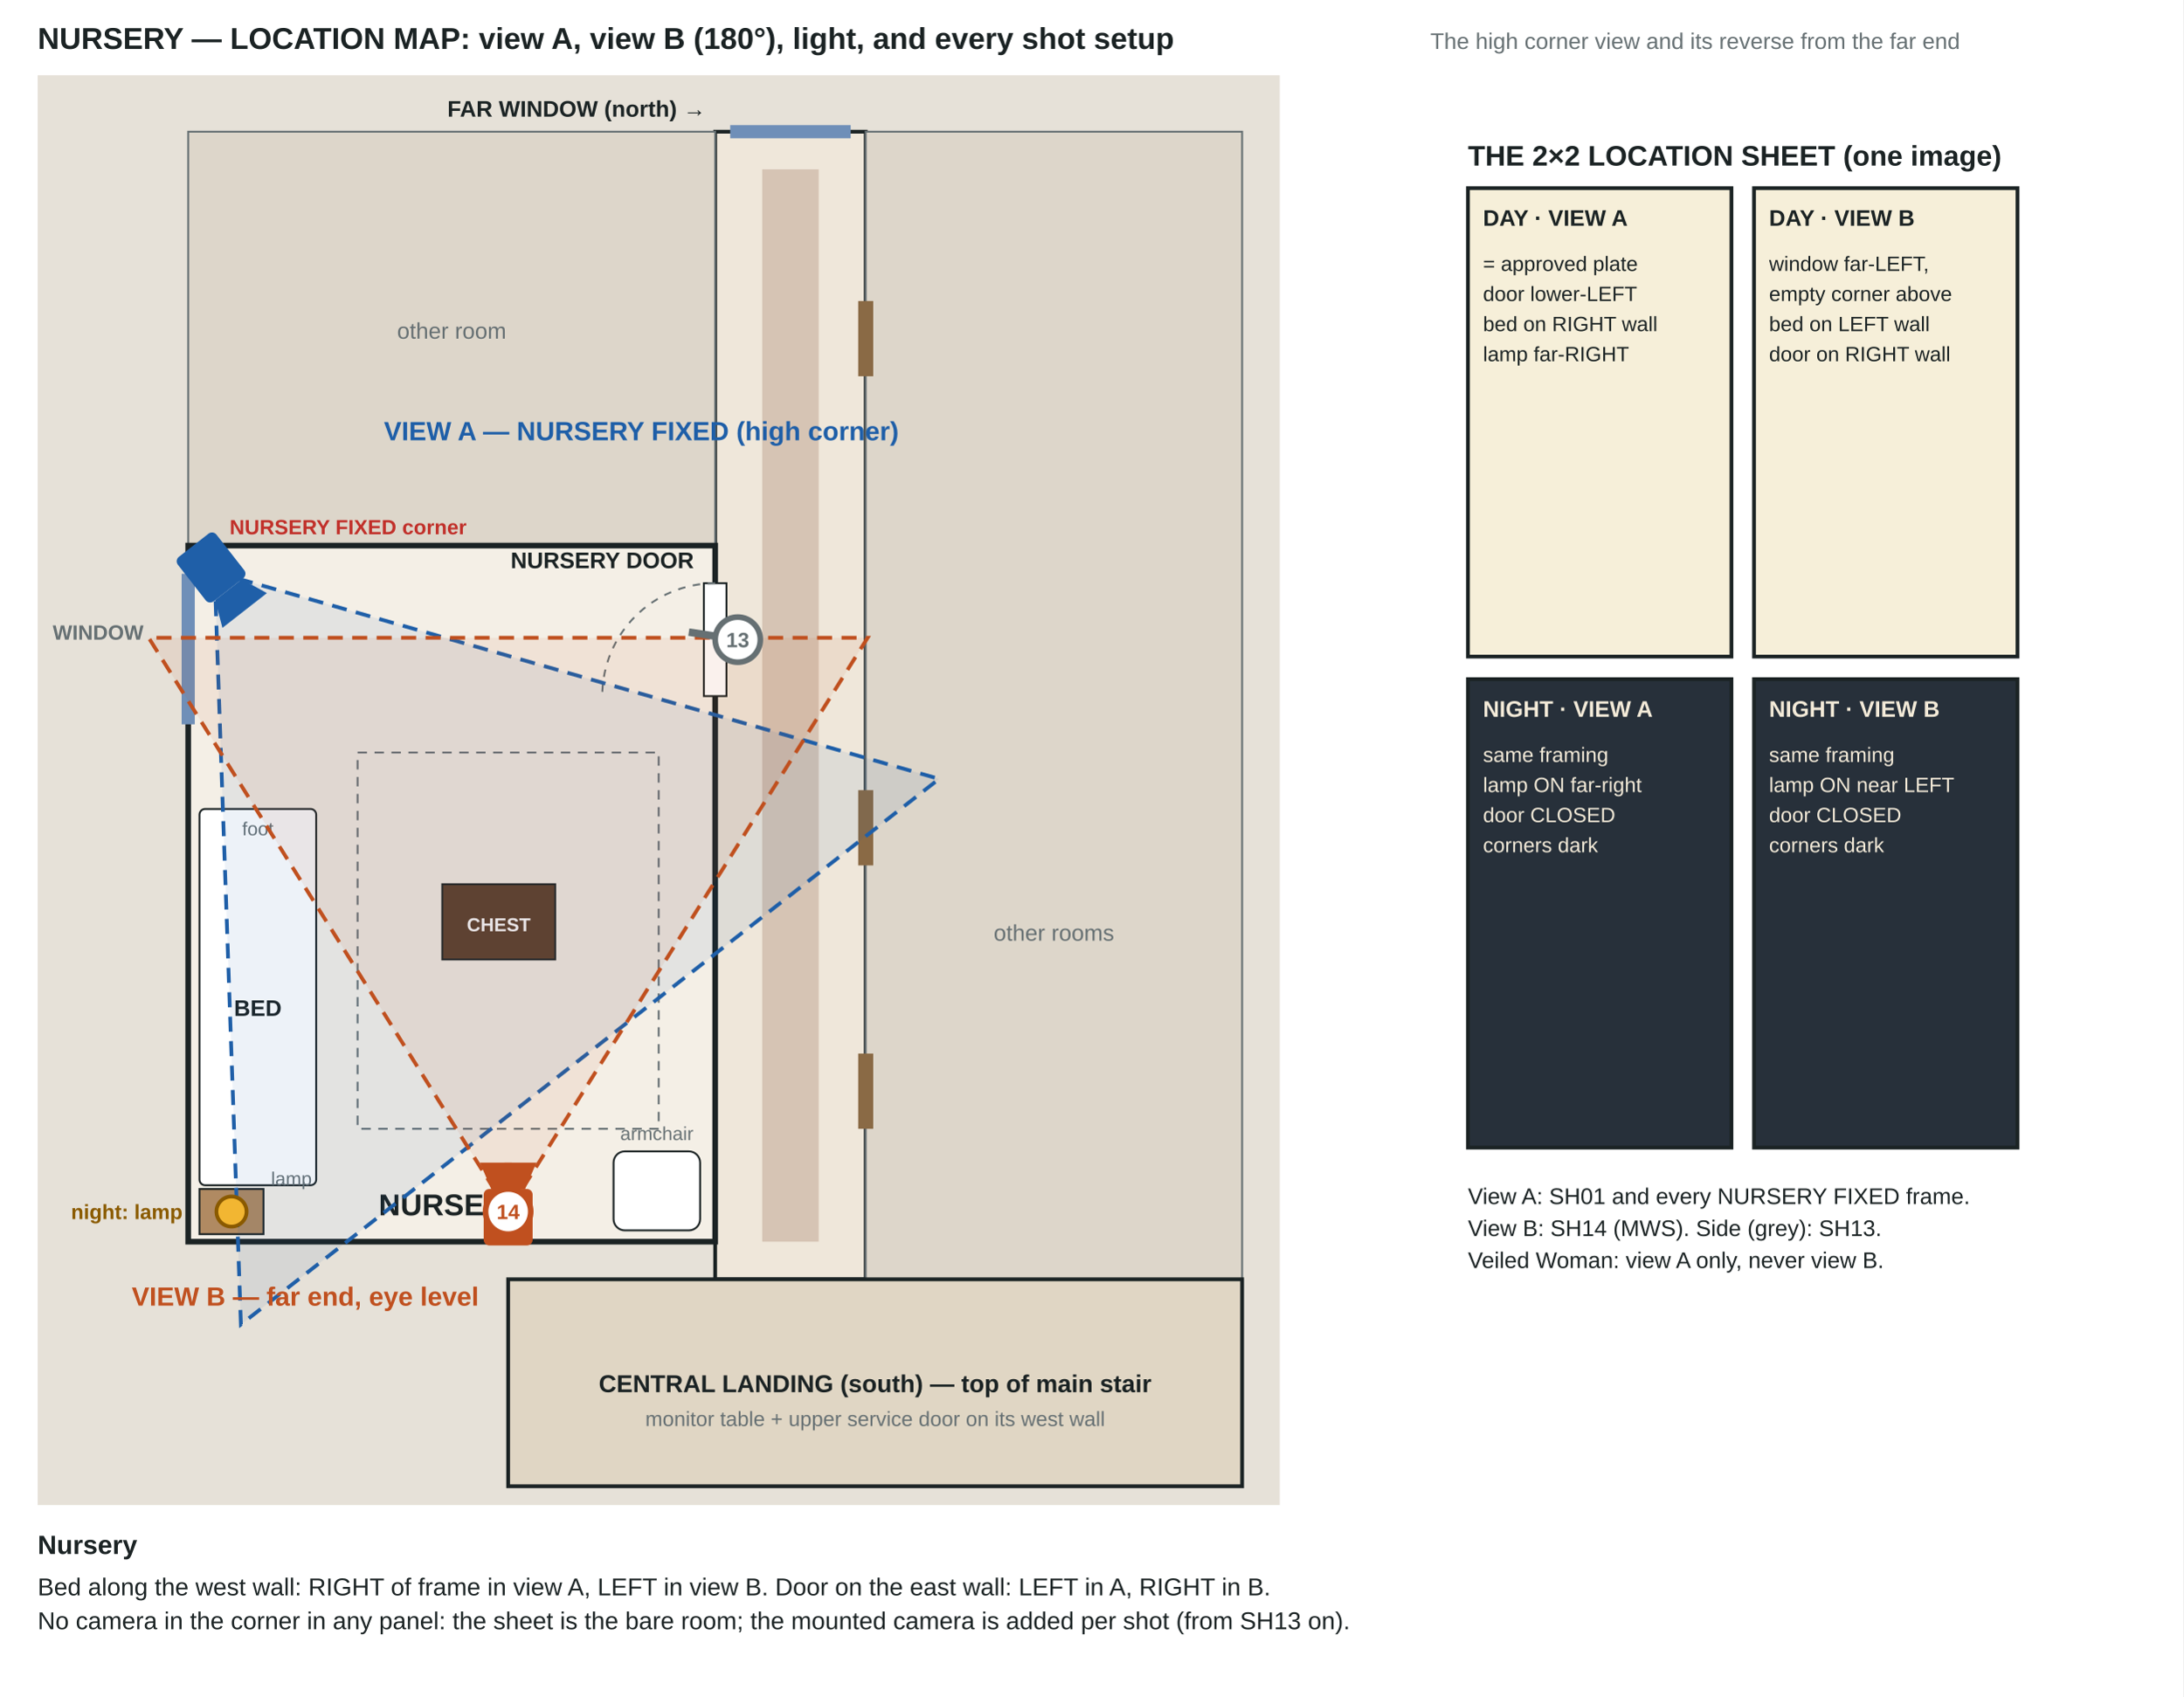
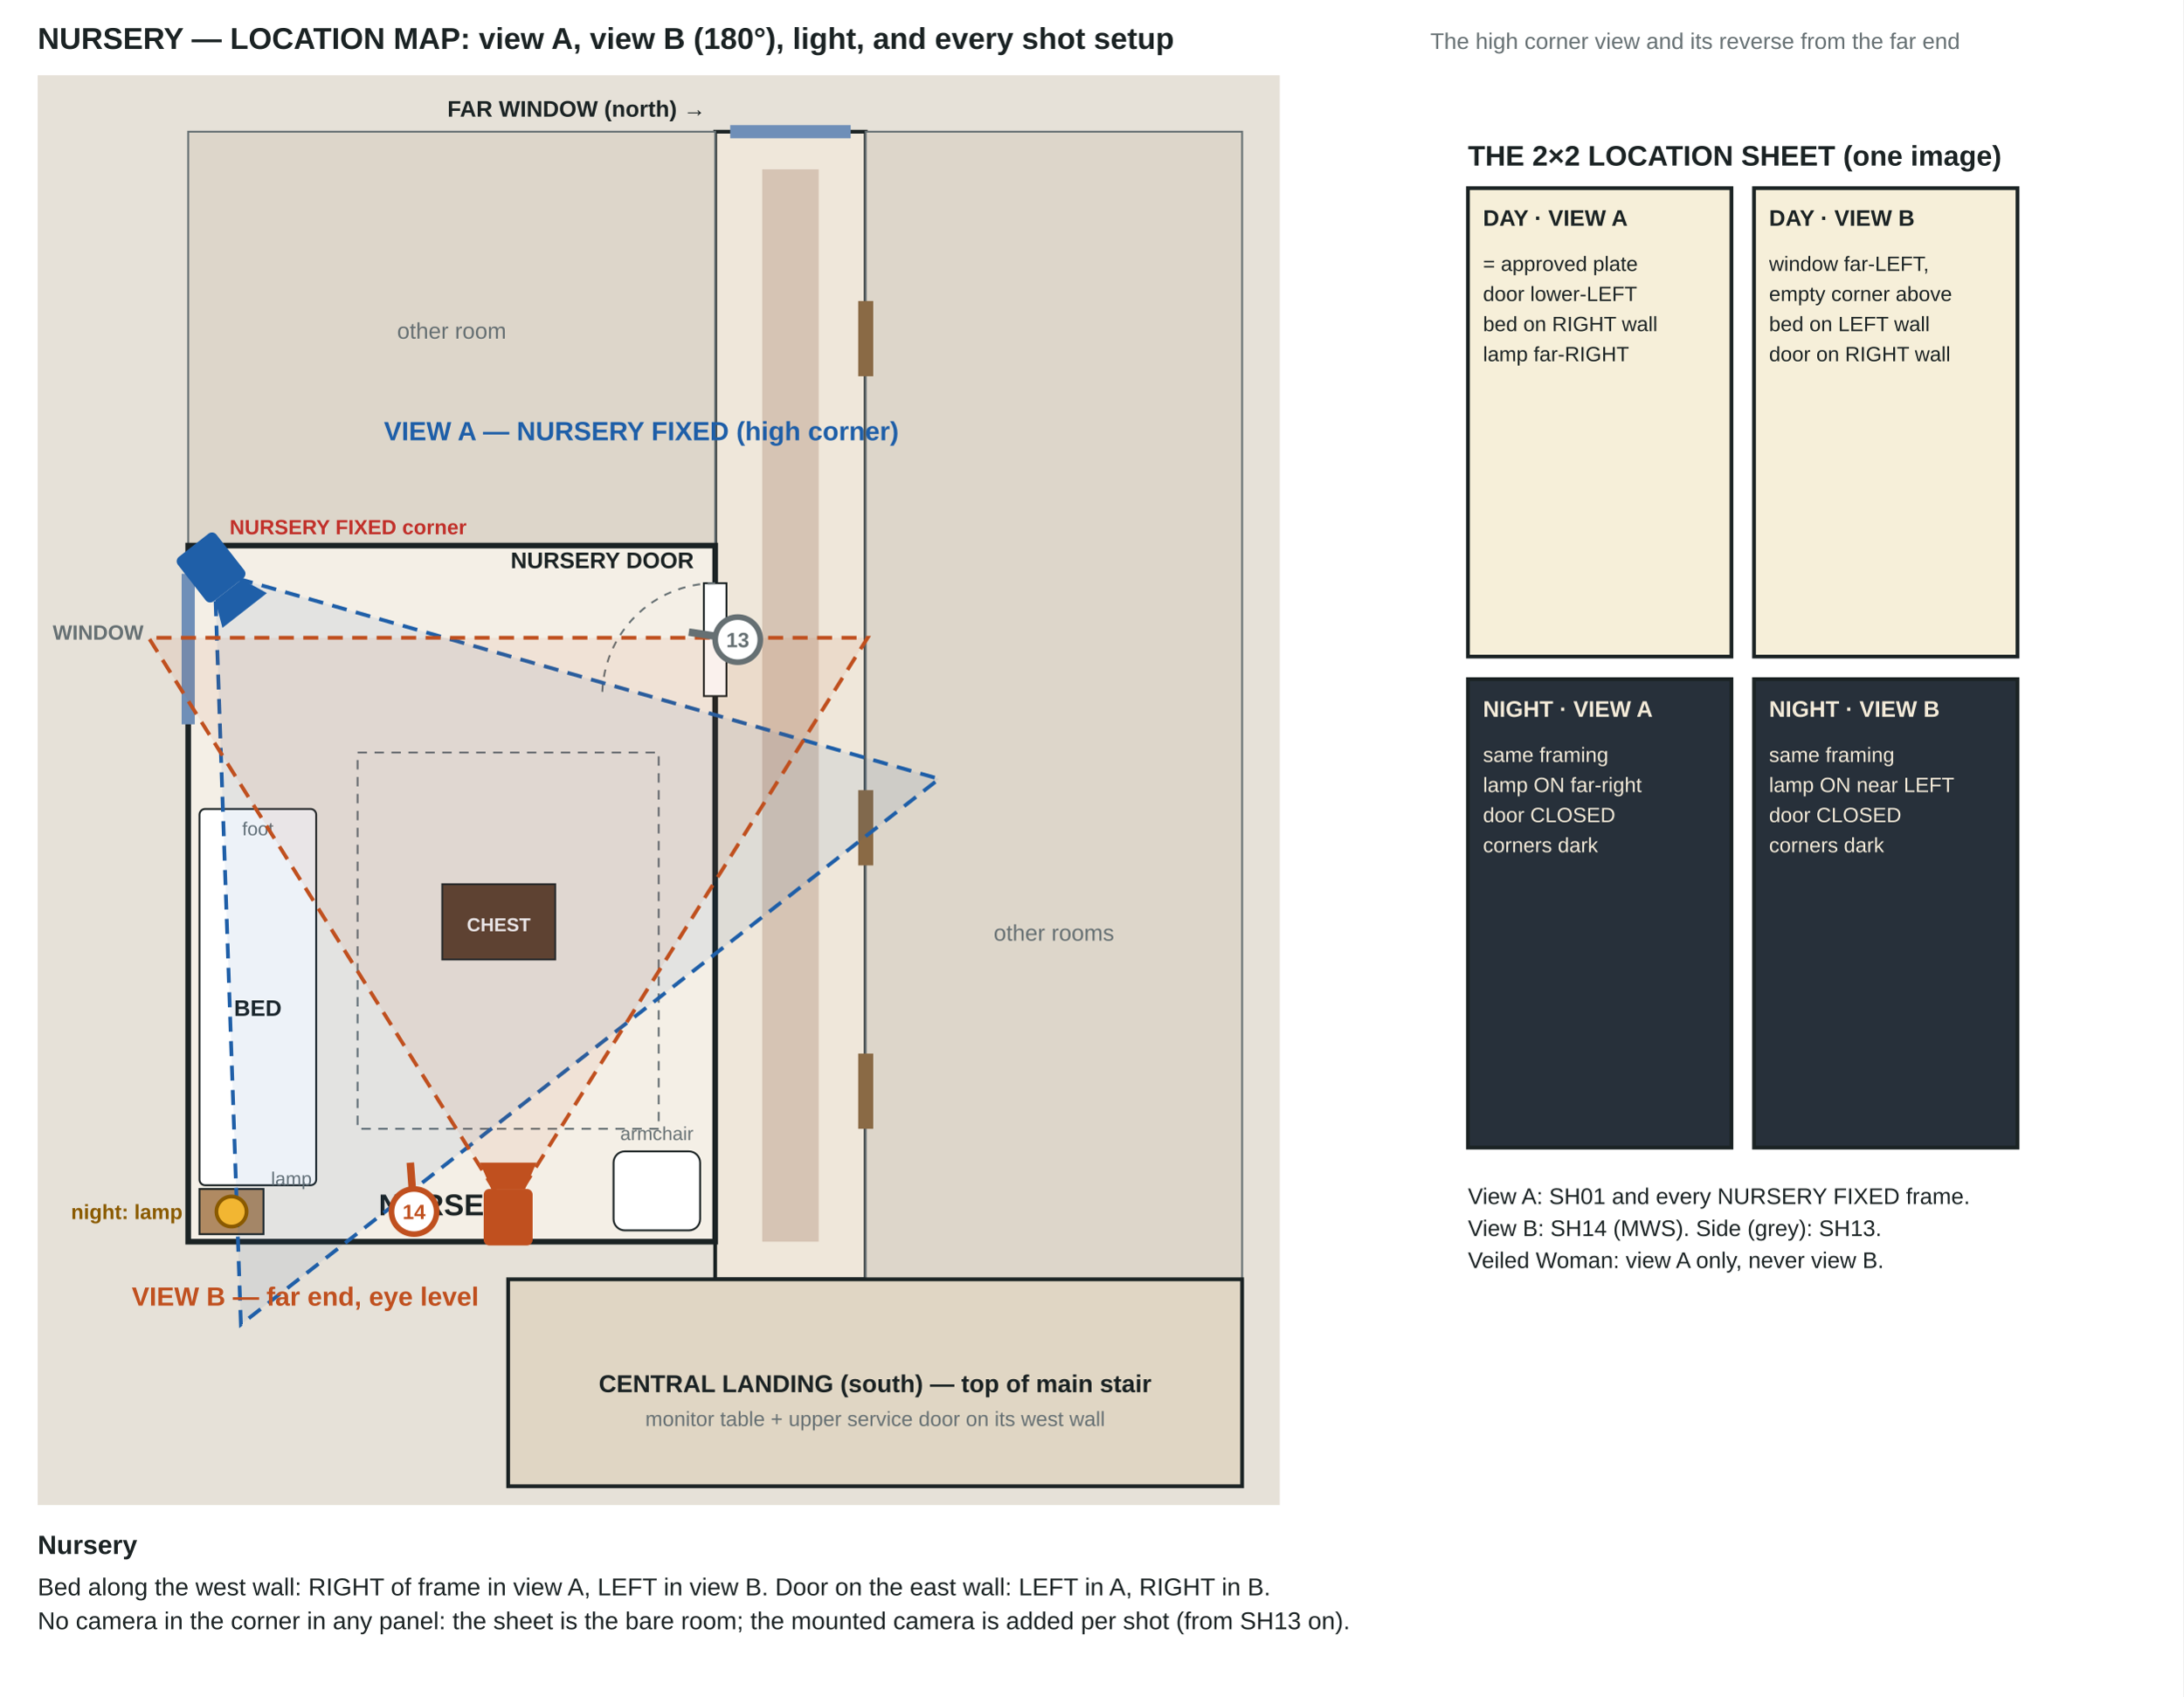
<svg xmlns="http://www.w3.org/2000/svg" width="1160" height="902" viewBox="0 0 1160 902">
  <rect width="100%" height="100%" fill="#ffffff" />
  <g transform="translate(20,40)">
    <rect x="0" y="0" width="660" height="760" fill="#e6e1d8" />
    <rect x="360" y="30" width="80" height="610" fill="#efe7da" stroke="#1b2324" stroke-width="2" />
    <rect x="385" y="50" width="30" height="570" fill="#b99a86" opacity="0.45" />
    <line x1="368" y1="30" x2="432" y2="30" stroke="#6f8fb8" stroke-width="7" />
    <text x="452" y="330" font-size="13" fill="#1b2324" text-anchor="start" font-weight="700" font-family="Arial, Helvetica, sans-serif">UPPER CORRIDOR</text>
    <rect x="440" y="30" width="200" height="610" fill="#ddd6ca" stroke="#667073" />
    <rect x="436" y="120" width="8" height="40" fill="#8a6a45" />
    <rect x="436" y="380" width="8" height="40" fill="#8a6a45" />
    <rect x="436" y="520" width="8" height="40" fill="#8a6a45" />
    <text x="540" y="460" font-size="12" fill="#667073" text-anchor="middle" font-weight="400" font-family="Arial, Helvetica, sans-serif">other rooms</text>
    <rect x="80" y="30" width="280" height="220" fill="#ddd6ca" stroke="#667073" />
    <text x="220" y="140" font-size="12" fill="#667073" text-anchor="middle" font-weight="400" font-family="Arial, Helvetica, sans-serif">other room</text>
    <text x="355" y="22" font-size="12" fill="#1b2324" text-anchor="end" font-weight="700" font-family="Arial, Helvetica, sans-serif">FAR WINDOW (north) →</text>
    <rect x="250" y="640" width="390" height="110" fill="#e0d6c4" stroke="#1b2324" stroke-width="2" />
    <text x="445" y="700" font-size="13" fill="#1b2324" text-anchor="middle" font-weight="700" font-family="Arial, Helvetica, sans-serif">CENTRAL LANDING (south) — top of main stair</text>
    <text x="445" y="718" font-size="11" fill="#667073" text-anchor="middle" font-weight="400" font-family="Arial, Helvetica, sans-serif">monitor table + upper service door on its west wall</text>
    <rect x="80" y="250" width="280" height="370" fill="#f4efe6" stroke="#1b2324" stroke-width="3" />
    <text x="220" y="606" font-size="16" fill="#1b2324" text-anchor="middle" font-weight="700" font-family="Arial, Helvetica, sans-serif">NURSERY</text>
    <line x1="80" y1="265" x2="80" y2="345" stroke="#6f8fb8" stroke-width="7" />
    <text x="8" y="300" font-size="11" fill="#667073" text-anchor="start" font-weight="700" font-family="Arial, Helvetica, sans-serif">WINDOW</text>
    <rect x="354" y="270" width="12" height="60" fill="#ffffff" stroke="#1b2324" />
    <path d="M360 270 A60 60 0 0 0 300 330" fill="none" stroke="#667073" stroke-dasharray="4 4" />
    <text x="300" y="262" font-size="12" fill="#1b2324" text-anchor="middle" font-weight="700" font-family="Arial, Helvetica, sans-serif">NURSERY DOOR</text>
    <rect x="86" y="390" width="62" height="200" rx="3" fill="#ffffff" stroke="#1b2324" />
    <text x="117" y="500" font-size="12" fill="#1b2324" text-anchor="middle" font-weight="700" font-family="Arial, Helvetica, sans-serif">BED</text>
    <text x="117" y="404" font-size="10" fill="#667073" text-anchor="middle" font-weight="400" font-family="Arial, Helvetica, sans-serif">foot</text>
    <rect x="86" y="592" width="34" height="24" fill="#b08a62" stroke="#1b2324" />
    <circle cx="103" cy="604" r="6" fill="#f2b632" />
    <text x="124" y="590" font-size="10" fill="#667073" text-anchor="start" font-weight="400" font-family="Arial, Helvetica, sans-serif">lamp</text>
    <rect x="306" y="572" width="46" height="42" rx="6" fill="#ffffff" stroke="#1b2324" />
    <text x="329" y="566" font-size="10" fill="#667073" text-anchor="middle" font-weight="400" font-family="Arial, Helvetica, sans-serif">armchair</text>
    <rect x="170" y="360" width="160" height="200" fill="none" stroke="#667073" stroke-dasharray="5 4" />
    <rect x="215" y="430" width="60" height="40" fill="#5b3f2a" stroke="#1b2324" />
    <text x="245" y="455" font-size="10" fill="#ffffff" text-anchor="middle" font-weight="700" font-family="Arial, Helvetica, sans-serif">CHEST</text>
    <circle cx="92" cy="262" r="7" fill="#c1302a" />
    <text x="102" y="244" font-size="11" fill="#c1302a" text-anchor="start" font-weight="700" font-family="Arial, Helvetica, sans-serif">NURSERY FIXED corner</text>
    <polygon points="94,264 479,374 108,664" fill="#1f5fa8" fill-opacity="0.08" stroke="#1f5fa8" stroke-width="2" stroke-dasharray="8 5" />
    <g transform="translate(94,264) rotate(52)">
      <rect x="-18" y="-13" width="30" height="26" rx="3" fill="#1f5fa8" />
      <polygon points="12,-9 26,-15 26,15 12,9" fill="#1f5fa8" />
    </g>
    <text x="184" y="194" font-size="14" fill="#1f5fa8" text-anchor="start" font-weight="700" font-family="Arial, Helvetica, sans-serif">VIEW A — NURSERY FIXED (high corner)</text>
    <polygon points="250,604 59,299 441,299" fill="#c0501f" fill-opacity="0.08" stroke="#c0501f" stroke-width="2" stroke-dasharray="8 5" />
    <g transform="translate(250,604) rotate(-90)">
      <rect x="-18" y="-13" width="30" height="26" rx="3" fill="#c0501f" />
      <polygon points="12,-9 26,-15 26,15 12,9" fill="#c0501f" />
    </g>
    <text x="50" y="654" font-size="14" fill="#c0501f" text-anchor="start" font-weight="700" font-family="Arial, Helvetica, sans-serif">VIEW B — far end, eye level</text>
    <circle cx="103" cy="604" r="8" fill="#f2b632" stroke="#8a5a00" stroke-width="2" />
    <text x="77" y="608" font-size="11" fill="#8a5a00" text-anchor="end" font-weight="700" font-family="Arial, Helvetica, sans-serif">night: lamp</text>
-     <line x1="250" y1="604" x2="250" y2="578" stroke="#c0501f" stroke-width="4" />
-     <circle cx="250" cy="604" r="12" fill="#ffffff" stroke="#c0501f" stroke-width="3" />
-     <text x="250" y="608" font-size="11" fill="#c0501f" text-anchor="middle" font-weight="700" font-family="Arial, Helvetica, sans-serif">14</text>
+     <line x1="200" y1="604" x2="198" y2="578" stroke="#c0501f" stroke-width="4" />
+     <circle cx="200" cy="604" r="12" fill="#ffffff" stroke="#c0501f" stroke-width="3" />
+     <text x="200" y="608" font-size="11" fill="#c0501f" text-anchor="middle" font-weight="700" font-family="Arial, Helvetica, sans-serif">14</text>
    <line x1="372" y1="300" x2="346" y2="296" stroke="#667073" stroke-width="4" />
    <circle cx="372" cy="300" r="12" fill="#ffffff" stroke="#667073" stroke-width="3" />
    <text x="372" y="304" font-size="11" fill="#667073" text-anchor="middle" font-weight="700" font-family="Arial, Helvetica, sans-serif">13</text>
    <text x="760" y="48" font-size="15" fill="#1b2324" text-anchor="start" font-weight="700" font-family="Arial, Helvetica, sans-serif">THE 2×2 LOCATION SHEET (one image)</text>
    <rect x="760" y="60" width="140" height="249" fill="#f6efd9" stroke="#1b2324" stroke-width="2" />
    <text x="768" y="80" font-size="12" fill="#1b2324" text-anchor="start" font-weight="700" font-family="Arial, Helvetica, sans-serif">DAY · VIEW A</text>
    <text x="768" y="104" font-size="11" fill="#1b2324" text-anchor="start" font-weight="400" font-family="Arial, Helvetica, sans-serif">= approved plate</text>
    <text x="768" y="120" font-size="11" fill="#1b2324" text-anchor="start" font-weight="400" font-family="Arial, Helvetica, sans-serif">door lower-LEFT</text>
    <text x="768" y="136" font-size="11" fill="#1b2324" text-anchor="start" font-weight="400" font-family="Arial, Helvetica, sans-serif">bed on RIGHT wall</text>
    <text x="768" y="152" font-size="11" fill="#1b2324" text-anchor="start" font-weight="400" font-family="Arial, Helvetica, sans-serif">lamp far-RIGHT</text>
    <rect x="912" y="60" width="140" height="249" fill="#f6efd9" stroke="#1b2324" stroke-width="2" />
    <text x="920" y="80" font-size="12" fill="#1b2324" text-anchor="start" font-weight="700" font-family="Arial, Helvetica, sans-serif">DAY · VIEW B</text>
    <text x="920" y="104" font-size="11" fill="#1b2324" text-anchor="start" font-weight="400" font-family="Arial, Helvetica, sans-serif">window far-LEFT,</text>
    <text x="920" y="120" font-size="11" fill="#1b2324" text-anchor="start" font-weight="400" font-family="Arial, Helvetica, sans-serif">empty corner above</text>
    <text x="920" y="136" font-size="11" fill="#1b2324" text-anchor="start" font-weight="400" font-family="Arial, Helvetica, sans-serif">bed on LEFT wall</text>
    <text x="920" y="152" font-size="11" fill="#1b2324" text-anchor="start" font-weight="400" font-family="Arial, Helvetica, sans-serif">door on RIGHT wall</text>
    <rect x="760" y="321" width="140" height="249" fill="#27303a" stroke="#1b2324" stroke-width="2" />
    <text x="768" y="341" font-size="12" fill="#f3ead8" text-anchor="start" font-weight="700" font-family="Arial, Helvetica, sans-serif">NIGHT · VIEW A</text>
    <text x="768" y="365" font-size="11" fill="#f3ead8" text-anchor="start" font-weight="400" font-family="Arial, Helvetica, sans-serif">same framing</text>
    <text x="768" y="381" font-size="11" fill="#f3ead8" text-anchor="start" font-weight="400" font-family="Arial, Helvetica, sans-serif">lamp ON far-right</text>
    <text x="768" y="397" font-size="11" fill="#f3ead8" text-anchor="start" font-weight="400" font-family="Arial, Helvetica, sans-serif">door CLOSED</text>
    <text x="768" y="413" font-size="11" fill="#f3ead8" text-anchor="start" font-weight="400" font-family="Arial, Helvetica, sans-serif">corners dark</text>
    <rect x="912" y="321" width="140" height="249" fill="#27303a" stroke="#1b2324" stroke-width="2" />
    <text x="920" y="341" font-size="12" fill="#f3ead8" text-anchor="start" font-weight="700" font-family="Arial, Helvetica, sans-serif">NIGHT · VIEW B</text>
    <text x="920" y="365" font-size="11" fill="#f3ead8" text-anchor="start" font-weight="400" font-family="Arial, Helvetica, sans-serif">same framing</text>
    <text x="920" y="381" font-size="11" fill="#f3ead8" text-anchor="start" font-weight="400" font-family="Arial, Helvetica, sans-serif">lamp ON near LEFT</text>
    <text x="920" y="397" font-size="11" fill="#f3ead8" text-anchor="start" font-weight="400" font-family="Arial, Helvetica, sans-serif">door CLOSED</text>
    <text x="920" y="413" font-size="11" fill="#f3ead8" text-anchor="start" font-weight="400" font-family="Arial, Helvetica, sans-serif">corners dark</text>
    <text x="760" y="600" font-size="12" fill="#1b2324" text-anchor="start" font-weight="400" font-family="Arial, Helvetica, sans-serif">View A: SH01 and every NURSERY FIXED frame.</text>
    <text x="760" y="617" font-size="12" fill="#1b2324" text-anchor="start" font-weight="400" font-family="Arial, Helvetica, sans-serif">View B: SH14 (MWS). Side (grey): SH13.</text>
    <text x="760" y="634" font-size="12" fill="#1b2324" text-anchor="start" font-weight="400" font-family="Arial, Helvetica, sans-serif">Veiled Woman: view A only, never view B.</text>
  </g>
  <text x="20" y="26" font-size="16" fill="#1b2324" text-anchor="start" font-weight="700" font-family="Arial, Helvetica, sans-serif">NURSERY — LOCATION MAP: view A, view B (180°), light, and every shot setup</text>
  <text x="20" y="826" font-size="14" fill="#1b2324" text-anchor="start" font-weight="700" font-family="Arial, Helvetica, sans-serif">Nursery</text>
  <text x="760" y="26" font-size="12" fill="#667073" text-anchor="start" font-weight="400" font-family="Arial, Helvetica, sans-serif">The high corner view and its reverse from the far end</text>
  <text x="20" y="848" font-size="13" fill="#1b2324" text-anchor="start" font-weight="400" font-family="Arial, Helvetica, sans-serif">Bed along the west wall: RIGHT of frame in view A, LEFT in view B. Door on the east wall: LEFT in A, RIGHT in B.</text>
  <text x="20" y="866" font-size="13" fill="#1b2324" text-anchor="start" font-weight="400" font-family="Arial, Helvetica, sans-serif">No camera in the corner in any panel: the sheet is the bare room; the mounted camera is added per shot (from SH13 on).</text>
</svg>
